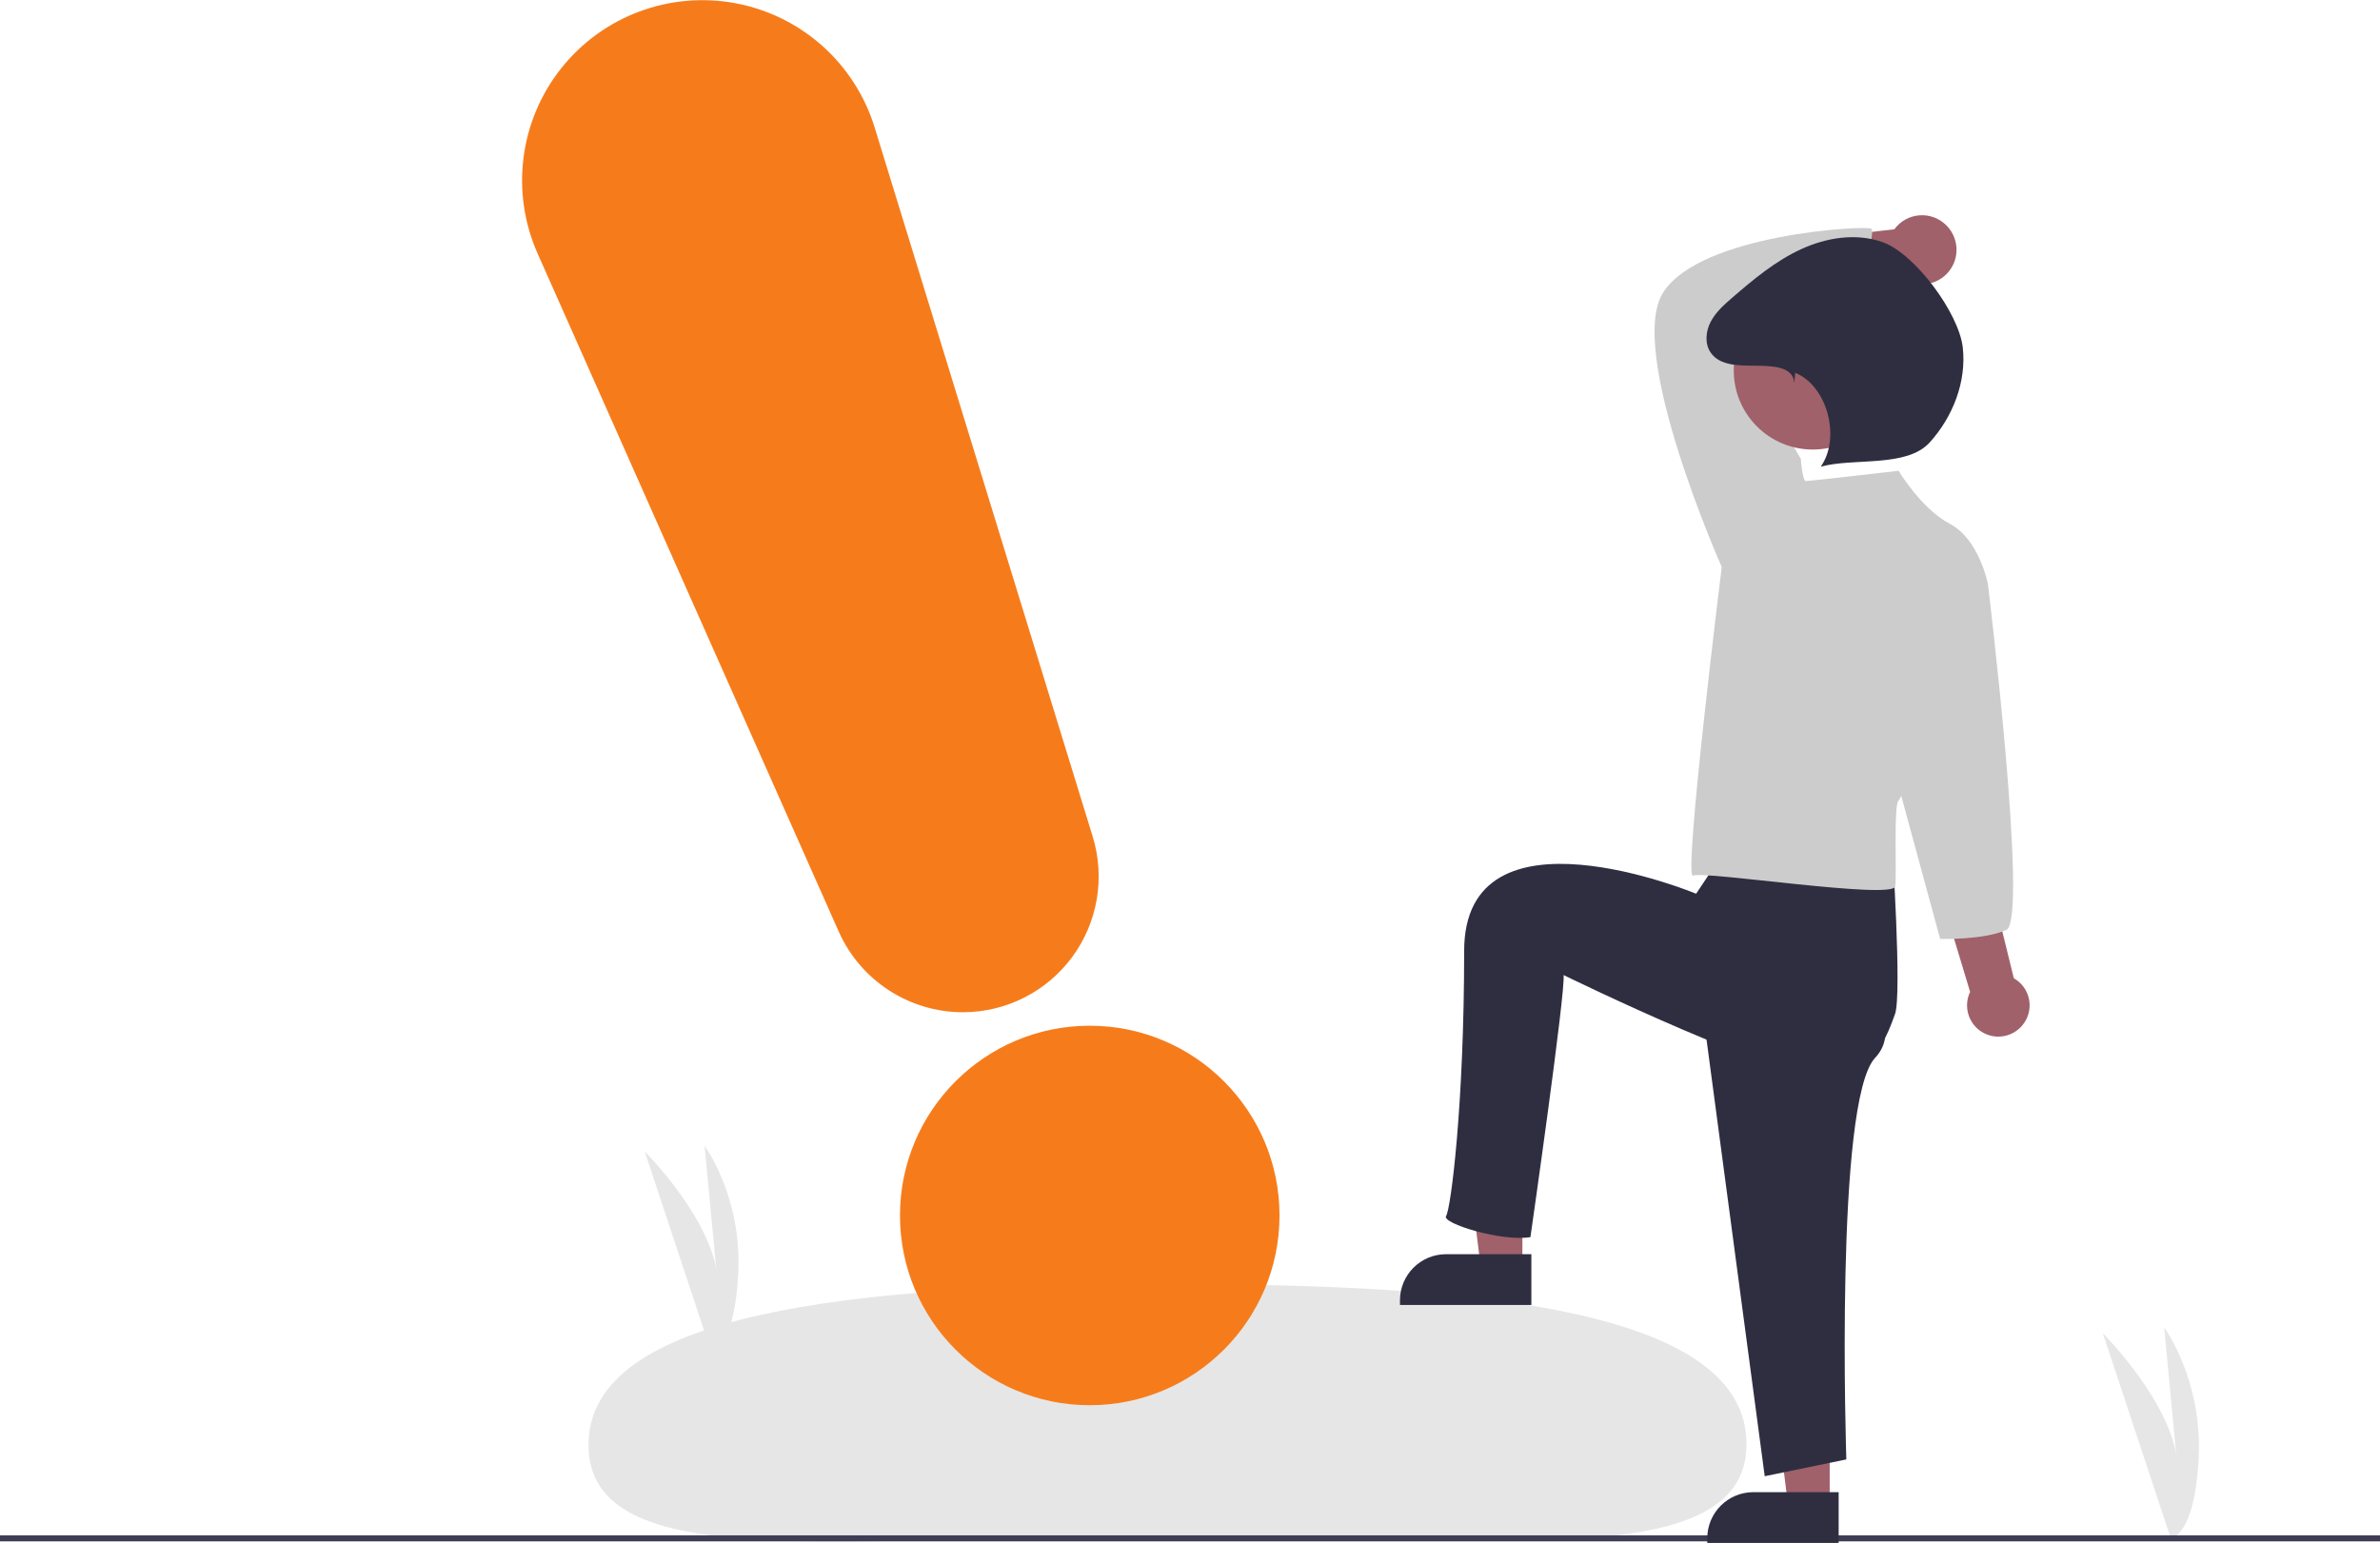
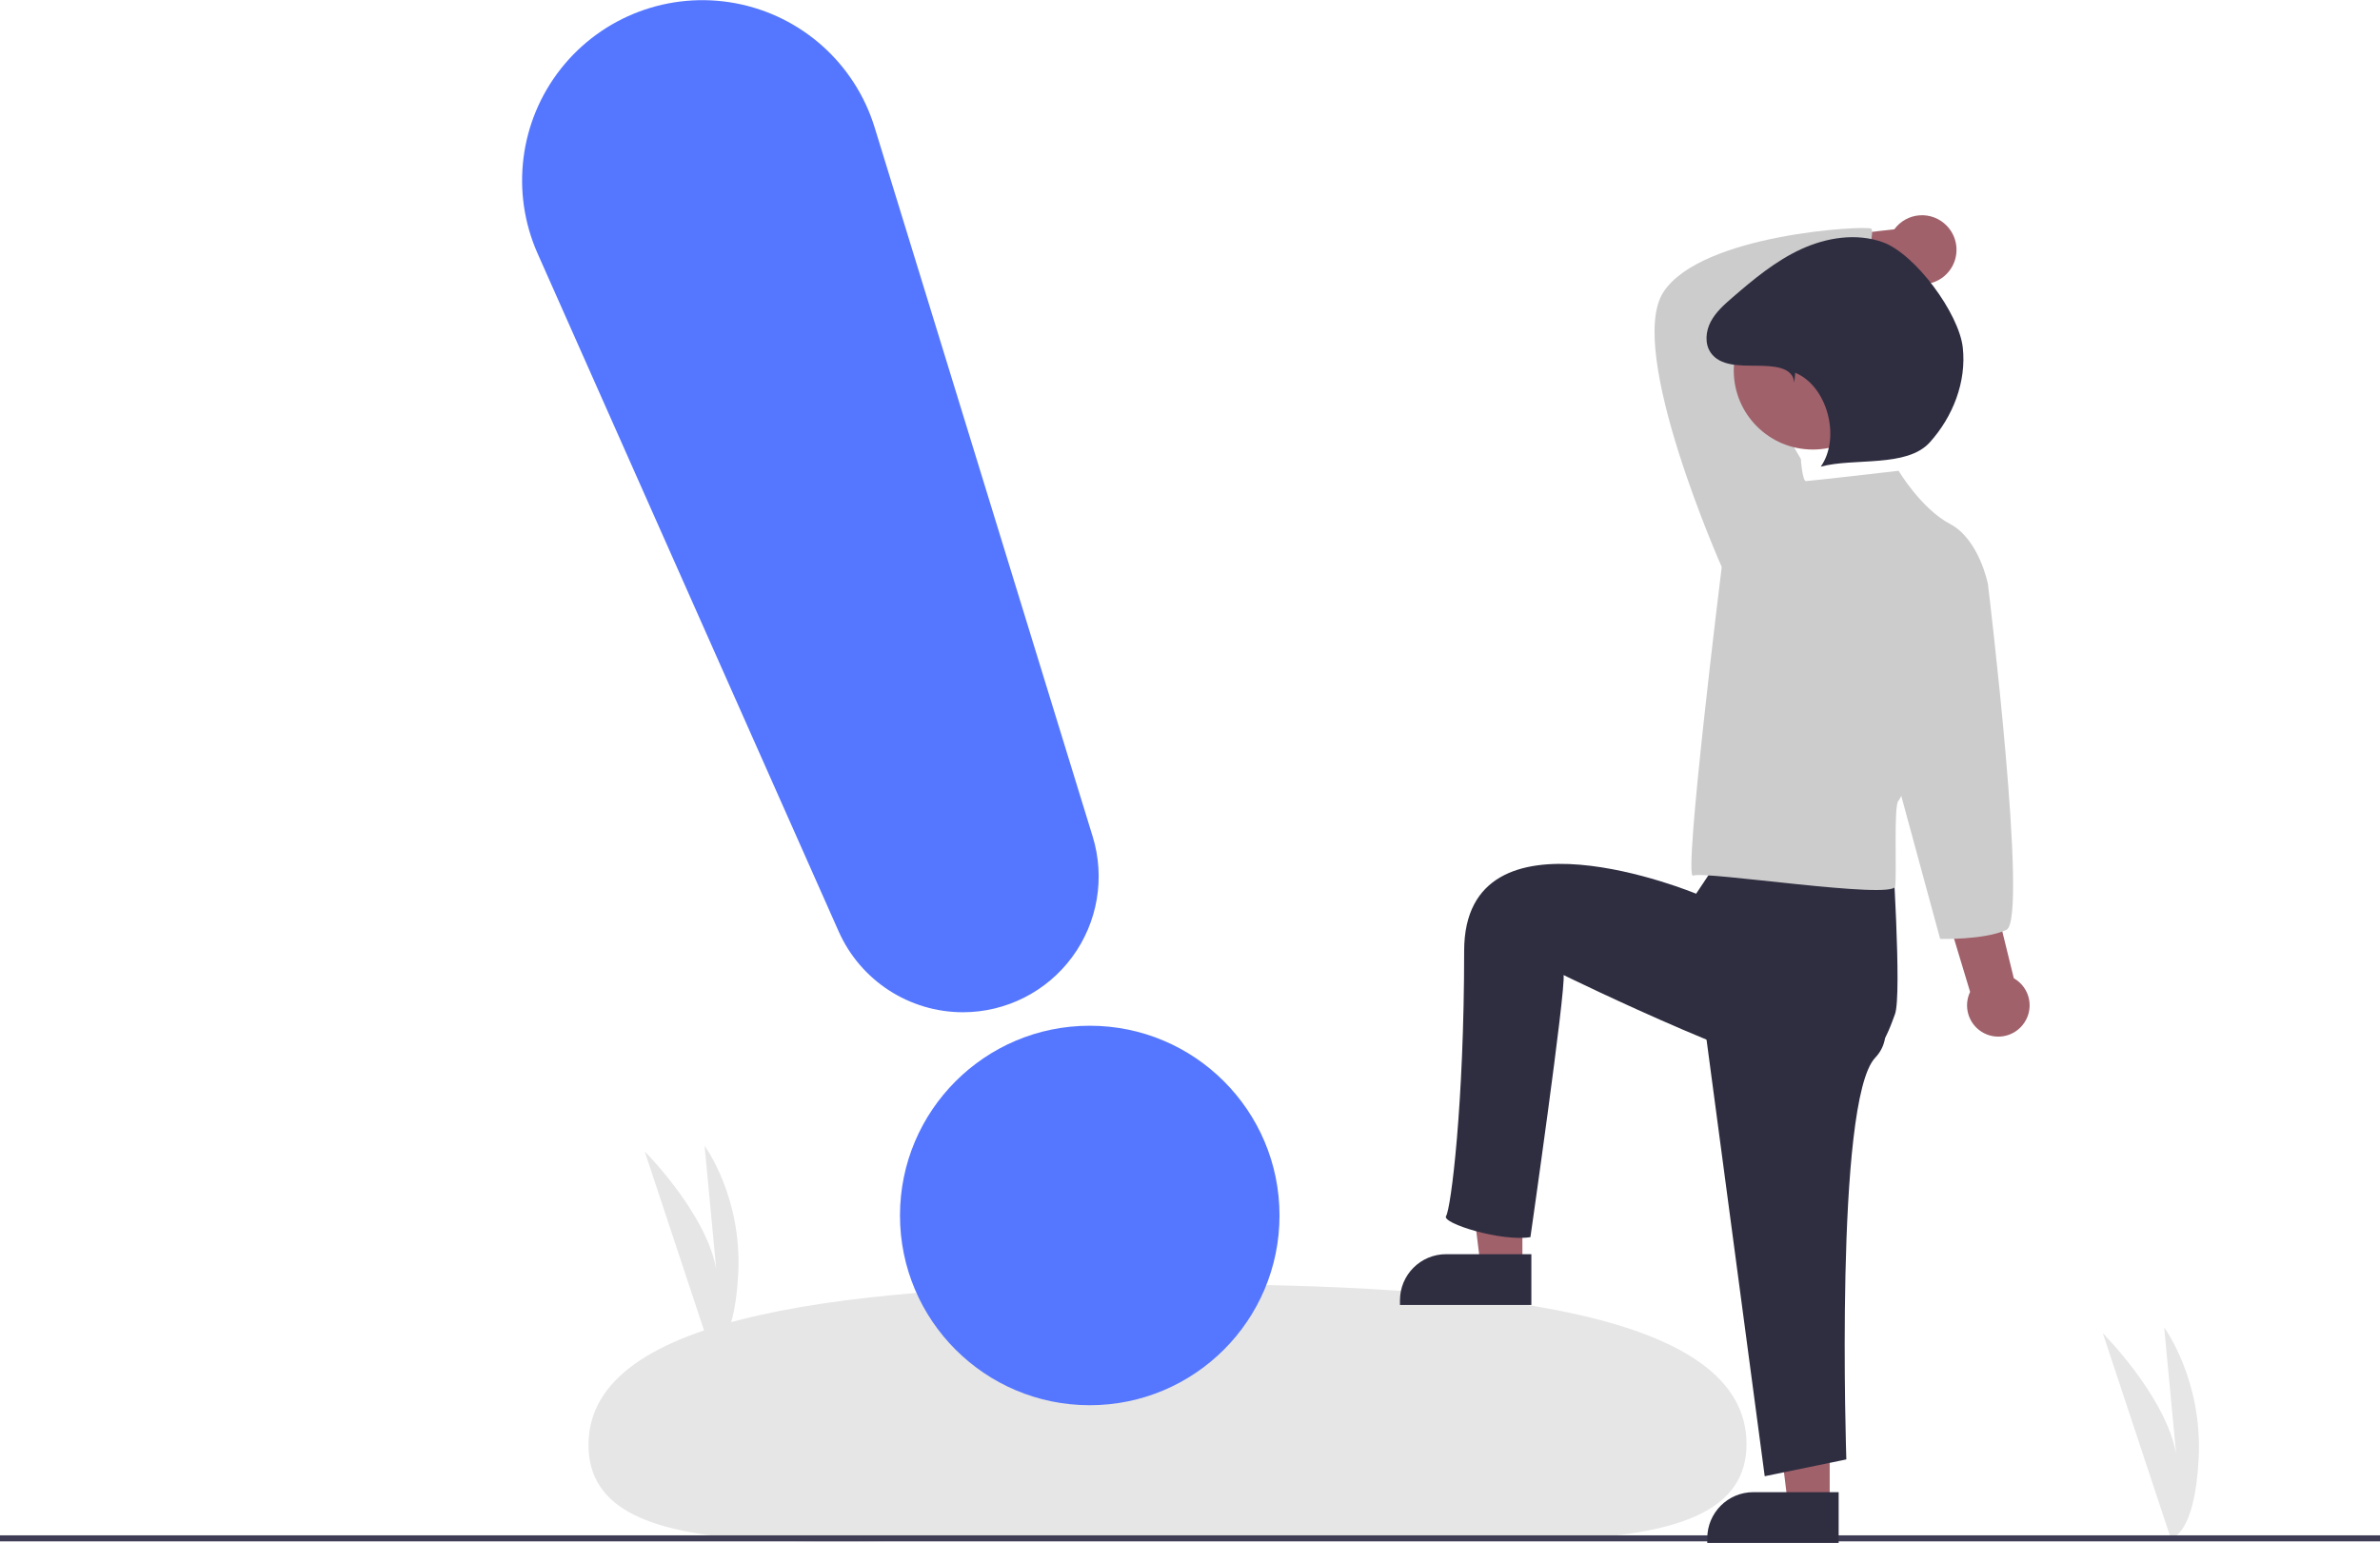
<svg xmlns="http://www.w3.org/2000/svg" id="ad6b5295-7ebf-4dc3-a7a8-a4a4b8d35fca" data-name="Layer 1" width="790" height="512.208" viewBox="0 0 790 512.208">
  <path d="M925.563,704.589,903,636.498s24.818,24.818,24.818,45.182l-4.455-47.091s12.727,17.182,11.455,43.273S925.563,704.589,925.563,704.589Z" transform="translate(-205 -193.896)" fill="#e6e6e6" />
  <path d="M441.021,642.589,419,576.135s24.222,24.222,24.222,44.096l-4.347-45.959s12.421,16.769,11.179,42.232S441.021,642.589,441.021,642.589Z" transform="translate(-205 -193.896)" fill="#e6e6e6" />
  <path d="M784.726,673.255c.038,43.715-86.665,30.268-192.809,30.36s-191.536,13.687-191.573-30.028,86.633-53.297,192.777-53.389S784.688,629.54,784.726,673.255Z" transform="translate(-205 -193.896)" fill="#e6e6e6" />
  <rect y="509.693" width="790" height="2" fill="#3f3d56" />
  <polygon points="505.336 420.322 491.459 420.322 484.855 366.797 505.336 366.797 505.336 420.322" fill="#a0616a" />
  <path d="M480.006,416.357H508.31a0,0,0,0,1,0,0V433.208a0,0,0,0,1,0,0H464.697a0,0,0,0,1,0,0v-1.541A15.309,15.309,0,0,1,480.006,416.357Z" fill="#2f2e41" />
  <polygon points="607.336 499.322 593.459 499.322 586.855 445.797 607.336 445.797 607.336 499.322" fill="#a0616a" />
  <path d="M582.006,495.357H610.31a0,0,0,0,1,0,0V512.208a0,0,0,0,1,0,0H566.697a0,0,0,0,1,0,0v-1.541A15.309,15.309,0,0,1,582.006,495.357Z" fill="#2f2e41" />
  <path d="M876.345,534.205A10.316,10.316,0,0,0,873.449,518.654l-32.23-131.293L820.611,396.228l38.335,126.949a10.372,10.372,0,0,0,17.398,11.028Z" transform="translate(-205 -193.896)" fill="#a0616a" />
  <path d="M851.208,268.86a11.382,11.382,0,0,0-17.415,1.152l-49.885,5.727,7.589,19.241,45.368-8.491a11.444,11.444,0,0,0,14.344-17.63Z" transform="translate(-205 -193.896)" fill="#a0616a" />
  <path d="M769,520.589l21.768,163.374,27.093-5.578s-3.984-118.982,9.562-133.325S810,505.589,810,505.589Z" transform="translate(-205 -193.896)" fill="#2f2e41" />
  <path d="M778,475.589l-10,15s-77-31.999-77,19-4.406,85.609-6,88,18.438,8.594,28,7c0,0,11.797-82.219,11-87,0,0,75.534,37.033,89.877,33.846S831.609,536.964,834,530.589s-1-57-1-57l-47.81-14.59Z" transform="translate(-205 -193.896)" fill="#2f2e41" />
  <path d="M779.349,385.529l-2.85-3.42s-31.924-71.828-19.382-91.21,67.268-22.233,68.978-21.092-4.085,15.943-.094,22.784c0,0-42.394,9.191-45.244,10.331s21.966,43.274,21.966,43.274l-2.85,25.653Z" transform="translate(-205 -193.896)" fill="#ccc" />
  <path d="M835.215,350.185S805.572,353.605,804.432,353.605s-1.71-7.411-1.71-7.411l-26.223,35.914S763.58,486.299,767,484.589s66.505,8.112,67.075,3.551-.57-27.363,1.14-28.503,29.643-71.828,29.643-71.828-2.85-14.822-12.541-19.952S835.215,350.185,835.215,350.185Z" transform="translate(-205 -193.896)" fill="#ccc" />
  <path d="M855.738,378.118l9.121,9.691S878.411,499.169,871,502.589s-22,3-22,3l-14.355-52.793Z" transform="translate(-205 -193.896)" fill="#ccc" />
  <circle cx="601.73" cy="122.998" r="26.239" fill="#a0616a" />
  <path d="M800.573,320.988c-.354-5.444-7.223-5.631-12.679-5.683s-11.978.143-15.065-4.355c-2.04-2.973-1.65-7.1.035-10.288s4.458-5.639,7.185-7.997c7.041-6.089,14.298-12.129,22.752-16.027s18.36-5.472,27.128-2.344c10.77,3.843,25.329,23.626,26.587,34.992s-3.285,22.953-10.942,31.446-25.182,5.066-36.211,8.088c6.705-9.49,2.285-26.733-8.456-31.164Z" transform="translate(-205 -193.896)" fill="#2f2e41" />
-   <circle cx="361.722" cy="403.505" r="62.989" fill="#f67c1b" />
-   <path d="M524.656,529.936a45.159,45.159,0,0,1-41.255-26.786L383.449,278.058a59.83,59.83,0,1,1,111.87-41.864l72.377,235.412a45.08,45.08,0,0,1-43.04,58.33Z" transform="translate(-205 -193.896)" fill="#f67c1b" />
+   <circle cx="361.722" cy="403.505" r="62.989" fill="#57f" />
+   <path d="M524.656,529.936a45.159,45.159,0,0,1-41.255-26.786L383.449,278.058a59.83,59.83,0,1,1,111.87-41.864l72.377,235.412a45.08,45.08,0,0,1-43.04,58.33Z" transform="translate(-205 -193.896)" fill="#57f" />
</svg>
